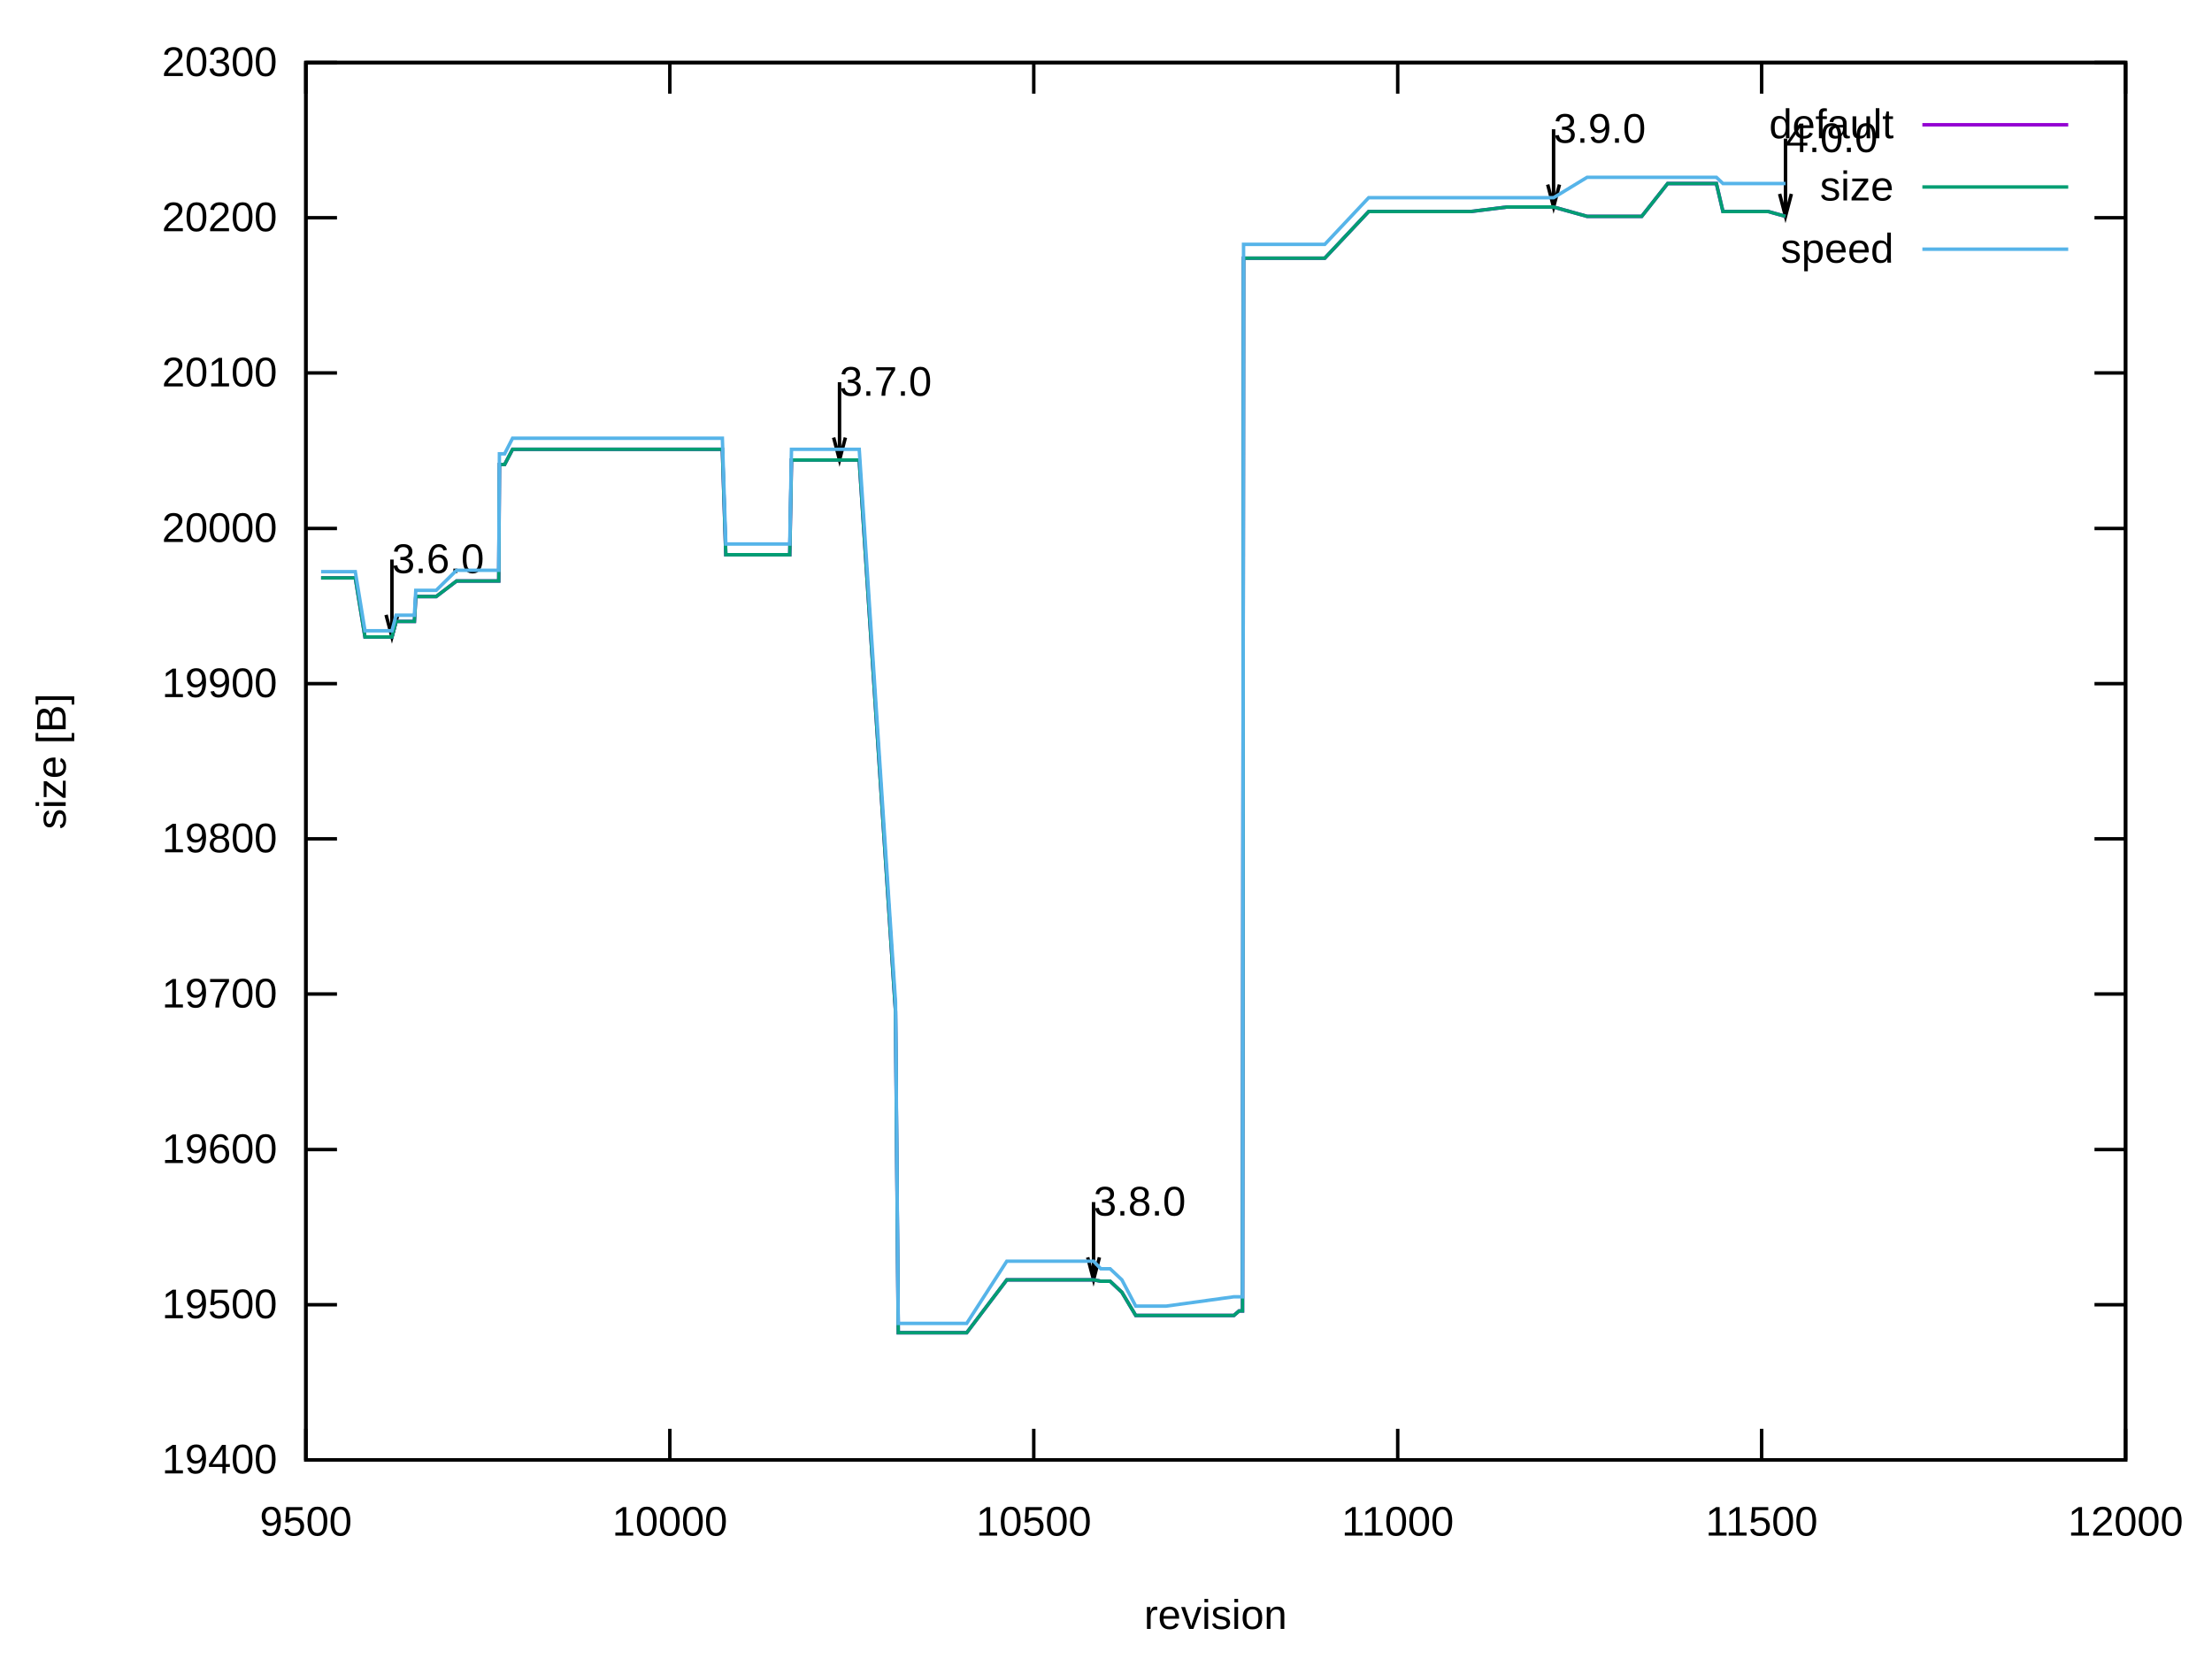
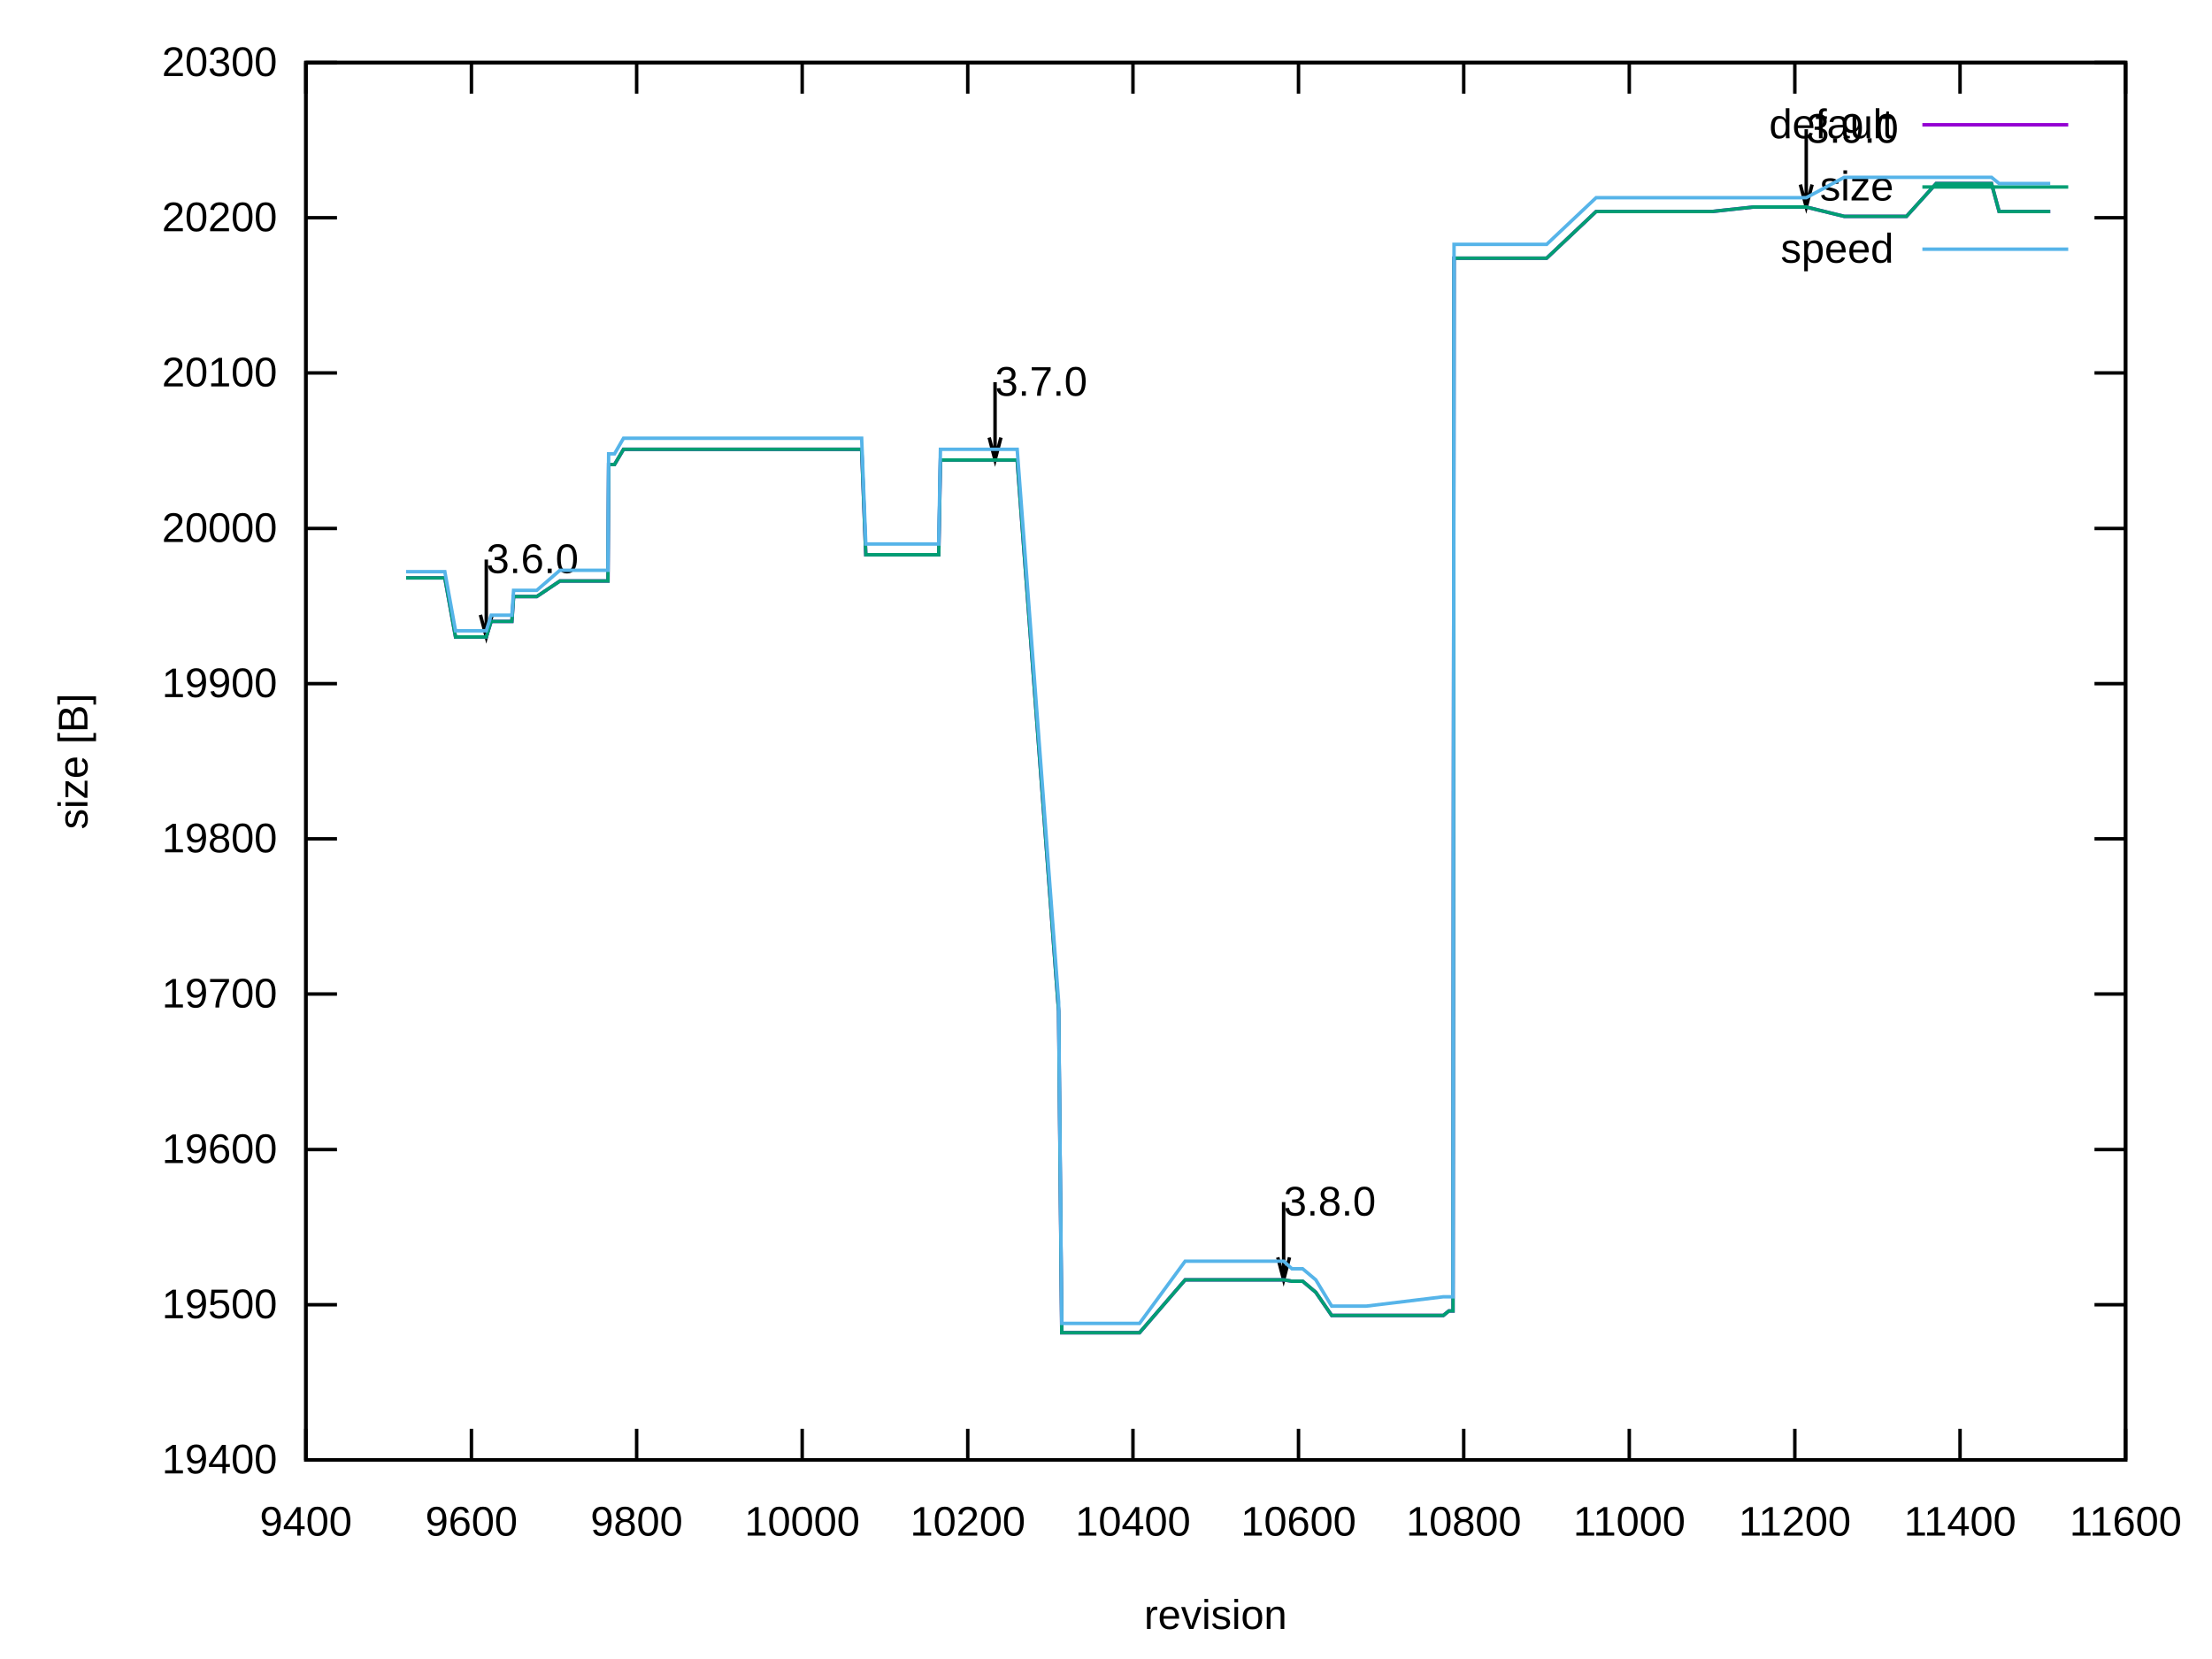
<svg xmlns="http://www.w3.org/2000/svg" xmlns:xlink="http://www.w3.org/1999/xlink" width="640" height="480" viewBox="0 0 640 480">
  <g id="gnuplot_canvas">
    <rect x="0" y="0" width="640" height="480" fill="none" />
    <defs>
      <circle id="gpDot" r="0.5" stroke-width="0.5" stroke="currentColor" />
      <path id="gpPt0" stroke-width="0.222" stroke="currentColor" d="M-1,0 h2 M0,-1 v2" />
      <path id="gpPt1" stroke-width="0.222" stroke="currentColor" d="M-1,-1 L1,1 M1,-1 L-1,1" />
      <path id="gpPt2" stroke-width="0.222" stroke="currentColor" d="M-1,0 L1,0 M0,-1 L0,1 M-1,-1 L1,1 M-1,1 L1,-1" />
      <rect id="gpPt3" stroke-width="0.222" stroke="currentColor" x="-1" y="-1" width="2" height="2" />
      <rect id="gpPt4" stroke-width="0.222" stroke="currentColor" fill="currentColor" x="-1" y="-1" width="2" height="2" />
      <circle id="gpPt5" stroke-width="0.222" stroke="currentColor" cx="0" cy="0" r="1" />
      <use xlink:href="#gpPt5" id="gpPt6" fill="currentColor" stroke="none" />
      <path id="gpPt7" stroke-width="0.222" stroke="currentColor" d="M0,-1.33 L-1.33,0.67 L1.33,0.67 z" />
      <use xlink:href="#gpPt7" id="gpPt8" fill="currentColor" stroke="none" />
      <use xlink:href="#gpPt7" id="gpPt9" stroke="currentColor" transform="rotate(180)" />
      <use xlink:href="#gpPt9" id="gpPt10" fill="currentColor" stroke="none" />
      <use xlink:href="#gpPt3" id="gpPt11" stroke="currentColor" transform="rotate(45)" />
      <use xlink:href="#gpPt11" id="gpPt12" fill="currentColor" stroke="none" />
      <path id="gpPt13" stroke-width="0.222" stroke="currentColor" d="M0,1.330 L1.265,0.411 L0.782,-1.067 L-0.782,-1.076 L-1.265,0.411 z" />
      <use xlink:href="#gpPt13" id="gpPt14" fill="currentColor" stroke="none" />
      <filter id="textbox" filterUnits="objectBoundingBox" x="0" y="0" height="1" width="1">
        <feFlood flood-color="white" flood-opacity="1" result="bgnd" />
        <feComposite in="SourceGraphic" in2="bgnd" operator="atop" />
      </filter>
      <filter id="greybox" filterUnits="objectBoundingBox" x="0" y="0" height="1" width="1">
        <feFlood flood-color="lightgrey" flood-opacity="1" result="grey" />
        <feComposite in="SourceGraphic" in2="grey" operator="atop" />
      </filter>
    </defs>
    <g fill="none" color="white" stroke="currentColor" stroke-width="1.00" stroke-linecap="butt" stroke-linejoin="miter">
</g>
    <g fill="none" color="black" stroke="currentColor" stroke-width="1.00" stroke-linecap="butt" stroke-linejoin="miter">
      <path stroke="black" d="M88.5,422.4 L97.5,422.4 M615.0,422.4 L606.0,422.4  " />
      <g transform="translate(80.2,426.3)" stroke="none" fill="black" font-family="Arial" font-size="12.00" text-anchor="end">
        <text>
          <tspan font-family="Arial"> 19400</tspan>
        </text>
      </g>
    </g>
    <g fill="none" color="black" stroke="currentColor" stroke-width="1.00" stroke-linecap="butt" stroke-linejoin="miter">
      <path stroke="black" d="M88.5,377.5 L97.5,377.5 M615.0,377.5 L606.0,377.5  " />
      <g transform="translate(80.2,381.4)" stroke="none" fill="black" font-family="Arial" font-size="12.00" text-anchor="end">
        <text>
          <tspan font-family="Arial"> 19500</tspan>
        </text>
      </g>
    </g>
    <g fill="none" color="black" stroke="currentColor" stroke-width="1.00" stroke-linecap="butt" stroke-linejoin="miter">
      <path stroke="black" d="M88.5,332.6 L97.5,332.6 M615.0,332.6 L606.0,332.6  " />
      <g transform="translate(80.2,336.5)" stroke="none" fill="black" font-family="Arial" font-size="12.00" text-anchor="end">
        <text>
          <tspan font-family="Arial"> 19600</tspan>
        </text>
      </g>
    </g>
    <g fill="none" color="black" stroke="currentColor" stroke-width="1.00" stroke-linecap="butt" stroke-linejoin="miter">
      <path stroke="black" d="M88.5,287.6 L97.5,287.6 M615.0,287.6 L606.0,287.6  " />
      <g transform="translate(80.2,291.5)" stroke="none" fill="black" font-family="Arial" font-size="12.00" text-anchor="end">
        <text>
          <tspan font-family="Arial"> 19700</tspan>
        </text>
      </g>
    </g>
    <g fill="none" color="black" stroke="currentColor" stroke-width="1.00" stroke-linecap="butt" stroke-linejoin="miter">
      <path stroke="black" d="M88.5,242.7 L97.5,242.7 M615.0,242.7 L606.0,242.7  " />
      <g transform="translate(80.2,246.6)" stroke="none" fill="black" font-family="Arial" font-size="12.00" text-anchor="end">
        <text>
          <tspan font-family="Arial"> 19800</tspan>
        </text>
      </g>
    </g>
    <g fill="none" color="black" stroke="currentColor" stroke-width="1.00" stroke-linecap="butt" stroke-linejoin="miter">
      <path stroke="black" d="M88.5,197.8 L97.5,197.8 M615.0,197.8 L606.0,197.8  " />
      <g transform="translate(80.2,201.7)" stroke="none" fill="black" font-family="Arial" font-size="12.00" text-anchor="end">
        <text>
          <tspan font-family="Arial"> 19900</tspan>
        </text>
      </g>
    </g>
    <g fill="none" color="black" stroke="currentColor" stroke-width="1.00" stroke-linecap="butt" stroke-linejoin="miter">
      <path stroke="black" d="M88.5,152.9 L97.5,152.9 M615.0,152.9 L606.0,152.9  " />
      <g transform="translate(80.2,156.8)" stroke="none" fill="black" font-family="Arial" font-size="12.00" text-anchor="end">
        <text>
          <tspan font-family="Arial"> 20000</tspan>
        </text>
      </g>
    </g>
    <g fill="none" color="black" stroke="currentColor" stroke-width="1.00" stroke-linecap="butt" stroke-linejoin="miter">
      <path stroke="black" d="M88.5,107.9 L97.5,107.9 M615.0,107.9 L606.0,107.9  " />
      <g transform="translate(80.2,111.8)" stroke="none" fill="black" font-family="Arial" font-size="12.00" text-anchor="end">
        <text>
          <tspan font-family="Arial"> 20100</tspan>
        </text>
      </g>
    </g>
    <g fill="none" color="black" stroke="currentColor" stroke-width="1.00" stroke-linecap="butt" stroke-linejoin="miter">
      <path stroke="black" d="M88.5,63.0 L97.5,63.0 M615.0,63.0 L606.0,63.0  " />
      <g transform="translate(80.2,66.9)" stroke="none" fill="black" font-family="Arial" font-size="12.00" text-anchor="end">
        <text>
          <tspan font-family="Arial"> 20200</tspan>
        </text>
      </g>
    </g>
    <g fill="none" color="black" stroke="currentColor" stroke-width="1.00" stroke-linecap="butt" stroke-linejoin="miter">
      <path stroke="black" d="M88.5,18.1 L97.5,18.1 M615.0,18.1 L606.0,18.1  " />
      <g transform="translate(80.2,22.0)" stroke="none" fill="black" font-family="Arial" font-size="12.00" text-anchor="end">
        <text>
          <tspan font-family="Arial"> 20300</tspan>
        </text>
      </g>
    </g>
    <g fill="none" color="black" stroke="currentColor" stroke-width="1.00" stroke-linecap="butt" stroke-linejoin="miter">
      <path stroke="black" d="M88.5,422.4 L88.5,413.4 M88.5,18.1 L88.5,27.1  " />
      <g transform="translate(88.5,444.3)" stroke="none" fill="black" font-family="Arial" font-size="12.00" text-anchor="middle">
        <text>
-           <tspan font-family="Arial"> 9500</tspan>
-         </text>
-       </g>
-     </g>
-     <g fill="none" color="black" stroke="currentColor" stroke-width="1.00" stroke-linecap="butt" stroke-linejoin="miter">
-       <path stroke="black" d="M193.8,422.4 L193.8,413.4 M193.8,18.1 L193.8,27.1  " />
-       <g transform="translate(193.8,444.3)" stroke="none" fill="black" font-family="Arial" font-size="12.00" text-anchor="middle">
+           <tspan font-family="Arial"> 9400</tspan>
+         </text>
+       </g>
+     </g>
+     <g fill="none" color="black" stroke="currentColor" stroke-width="1.00" stroke-linecap="butt" stroke-linejoin="miter">
+       <path stroke="black" d="M136.4,422.4 L136.4,413.4 M136.4,18.1 L136.4,27.1  " />
+       <g transform="translate(136.4,444.3)" stroke="none" fill="black" font-family="Arial" font-size="12.00" text-anchor="middle">
+         <text>
+           <tspan font-family="Arial"> 9600</tspan>
+         </text>
+       </g>
+     </g>
+     <g fill="none" color="black" stroke="currentColor" stroke-width="1.00" stroke-linecap="butt" stroke-linejoin="miter">
+       <path stroke="black" d="M184.2,422.4 L184.2,413.4 M184.2,18.1 L184.2,27.1  " />
+       <g transform="translate(184.2,444.3)" stroke="none" fill="black" font-family="Arial" font-size="12.00" text-anchor="middle">
+         <text>
+           <tspan font-family="Arial"> 9800</tspan>
+         </text>
+       </g>
+     </g>
+     <g fill="none" color="black" stroke="currentColor" stroke-width="1.00" stroke-linecap="butt" stroke-linejoin="miter">
+       <path stroke="black" d="M232.1,422.4 L232.1,413.4 M232.1,18.1 L232.1,27.1  " />
+       <g transform="translate(232.1,444.3)" stroke="none" fill="black" font-family="Arial" font-size="12.00" text-anchor="middle">
        <text>
          <tspan font-family="Arial"> 10000</tspan>
        </text>
      </g>
    </g>
    <g fill="none" color="black" stroke="currentColor" stroke-width="1.00" stroke-linecap="butt" stroke-linejoin="miter">
-       <path stroke="black" d="M299.1,422.4 L299.1,413.4 M299.1,18.1 L299.1,27.1  " />
-       <g transform="translate(299.1,444.3)" stroke="none" fill="black" font-family="Arial" font-size="12.00" text-anchor="middle">
-         <text>
-           <tspan font-family="Arial"> 10500</tspan>
-         </text>
-       </g>
-     </g>
-     <g fill="none" color="black" stroke="currentColor" stroke-width="1.00" stroke-linecap="butt" stroke-linejoin="miter">
-       <path stroke="black" d="M404.4,422.4 L404.4,413.4 M404.4,18.1 L404.4,27.1  " />
-       <g transform="translate(404.4,444.3)" stroke="none" fill="black" font-family="Arial" font-size="12.00" text-anchor="middle">
+       <path stroke="black" d="M280.0,422.4 L280.0,413.4 M280.0,18.1 L280.0,27.1  " />
+       <g transform="translate(280.0,444.3)" stroke="none" fill="black" font-family="Arial" font-size="12.00" text-anchor="middle">
+         <text>
+           <tspan font-family="Arial"> 10200</tspan>
+         </text>
+       </g>
+     </g>
+     <g fill="none" color="black" stroke="currentColor" stroke-width="1.00" stroke-linecap="butt" stroke-linejoin="miter">
+       <path stroke="black" d="M327.8,422.4 L327.8,413.4 M327.8,18.1 L327.8,27.1  " />
+       <g transform="translate(327.8,444.3)" stroke="none" fill="black" font-family="Arial" font-size="12.00" text-anchor="middle">
+         <text>
+           <tspan font-family="Arial"> 10400</tspan>
+         </text>
+       </g>
+     </g>
+     <g fill="none" color="black" stroke="currentColor" stroke-width="1.00" stroke-linecap="butt" stroke-linejoin="miter">
+       <path stroke="black" d="M375.7,422.4 L375.7,413.4 M375.7,18.1 L375.7,27.1  " />
+       <g transform="translate(375.7,444.3)" stroke="none" fill="black" font-family="Arial" font-size="12.00" text-anchor="middle">
+         <text>
+           <tspan font-family="Arial"> 10600</tspan>
+         </text>
+       </g>
+     </g>
+     <g fill="none" color="black" stroke="currentColor" stroke-width="1.00" stroke-linecap="butt" stroke-linejoin="miter">
+       <path stroke="black" d="M423.5,422.4 L423.5,413.4 M423.5,18.1 L423.5,27.1  " />
+       <g transform="translate(423.5,444.3)" stroke="none" fill="black" font-family="Arial" font-size="12.00" text-anchor="middle">
+         <text>
+           <tspan font-family="Arial"> 10800</tspan>
+         </text>
+       </g>
+     </g>
+     <g fill="none" color="black" stroke="currentColor" stroke-width="1.00" stroke-linecap="butt" stroke-linejoin="miter">
+       <path stroke="black" d="M471.4,422.4 L471.4,413.4 M471.4,18.1 L471.4,27.1  " />
+       <g transform="translate(471.4,444.3)" stroke="none" fill="black" font-family="Arial" font-size="12.00" text-anchor="middle">
        <text>
          <tspan font-family="Arial"> 11000</tspan>
        </text>
      </g>
    </g>
    <g fill="none" color="black" stroke="currentColor" stroke-width="1.00" stroke-linecap="butt" stroke-linejoin="miter">
-       <path stroke="black" d="M509.7,422.4 L509.7,413.4 M509.7,18.1 L509.7,27.1  " />
-       <g transform="translate(509.7,444.3)" stroke="none" fill="black" font-family="Arial" font-size="12.00" text-anchor="middle">
-         <text>
-           <tspan font-family="Arial"> 11500</tspan>
+       <path stroke="black" d="M519.3,422.4 L519.3,413.4 M519.3,18.1 L519.3,27.1  " />
+       <g transform="translate(519.3,444.3)" stroke="none" fill="black" font-family="Arial" font-size="12.00" text-anchor="middle">
+         <text>
+           <tspan font-family="Arial"> 11200</tspan>
+         </text>
+       </g>
+     </g>
+     <g fill="none" color="black" stroke="currentColor" stroke-width="1.00" stroke-linecap="butt" stroke-linejoin="miter">
+       <path stroke="black" d="M567.1,422.4 L567.1,413.4 M567.1,18.1 L567.1,27.1  " />
+       <g transform="translate(567.1,444.3)" stroke="none" fill="black" font-family="Arial" font-size="12.00" text-anchor="middle">
+         <text>
+           <tspan font-family="Arial"> 11400</tspan>
        </text>
      </g>
    </g>
    <g fill="none" color="black" stroke="currentColor" stroke-width="1.00" stroke-linecap="butt" stroke-linejoin="miter">
      <path stroke="black" d="M615.0,422.4 L615.0,413.4 M615.0,18.1 L615.0,27.1  " />
      <g transform="translate(615.0,444.3)" stroke="none" fill="black" font-family="Arial" font-size="12.00" text-anchor="middle">
        <text>
-           <tspan font-family="Arial"> 12000</tspan>
+           <tspan font-family="Arial"> 11600</tspan>
        </text>
      </g>
    </g>
    <g fill="none" color="black" stroke="currentColor" stroke-width="1.00" stroke-linecap="butt" stroke-linejoin="miter">
</g>
    <g fill="none" color="black" stroke="currentColor" stroke-width="1.00" stroke-linecap="butt" stroke-linejoin="miter">
      <path stroke="black" d="M88.5,18.1 L88.5,422.4 L615.0,422.4 L615.0,18.1 L88.5,18.1 Z  " />
-       <g transform="translate(113.4,165.8)" stroke="none" fill="black" font-family="Arial" font-size="12.00" text-anchor="start">
+       <g transform="translate(140.7,165.8)" stroke="none" fill="black" font-family="Arial" font-size="12.00" text-anchor="start">
        <text>
          <tspan font-family="Arial">3.6.0</tspan>
        </text>
      </g>
-       <g transform="translate(242.9,114.5)" stroke="none" fill="black" font-family="Arial" font-size="12.00" text-anchor="start">
+       <g transform="translate(287.9,114.5)" stroke="none" fill="black" font-family="Arial" font-size="12.00" text-anchor="start">
        <text>
          <tspan font-family="Arial">3.7.0</tspan>
        </text>
      </g>
-       <g transform="translate(316.4,351.7)" stroke="none" fill="black" font-family="Arial" font-size="12.00" text-anchor="start">
+       <g transform="translate(371.4,351.7)" stroke="none" fill="black" font-family="Arial" font-size="12.00" text-anchor="start">
        <text>
          <tspan font-family="Arial">3.8.0</tspan>
        </text>
      </g>
-       <g transform="translate(449.5,41.3)" stroke="none" fill="black" font-family="Arial" font-size="12.00" text-anchor="start">
+       <g transform="translate(522.6,41.3)" stroke="none" fill="black" font-family="Arial" font-size="12.00" text-anchor="start">
        <text>
          <tspan font-family="Arial">3.9.0</tspan>
        </text>
      </g>
-       <g transform="translate(516.6,44.0)" stroke="none" fill="black" font-family="Arial" font-size="12.00" text-anchor="start">
-         <text>
-           <tspan font-family="Arial">4.0.0</tspan>
-         </text>
-       </g>
-       <path stroke="black" d="M111.7,177.9 L113.4,184.3 L115.1,177.9 M113.4,161.9 L113.4,184.3 M241.2,126.6 L242.9,133.1 L244.6,126.6   M242.9,110.6 L242.9,133.1 M314.7,363.8 L316.4,370.3 L318.1,363.8 M316.4,347.8 L316.4,370.3 M447.8,53.4   L449.5,59.9 L451.2,53.4 M449.5,37.4 L449.5,59.9 M514.9,56.1 L516.6,62.6 L518.3,56.1 M516.6,40.1   L516.6,62.6  " />
-     </g>
-     <g fill="none" color="black" stroke="currentColor" stroke-width="1.00" stroke-linecap="butt" stroke-linejoin="miter">
-       <g transform="translate(19.0,220.3) rotate(270)" stroke="none" fill="black" font-family="Arial" font-size="12.00" text-anchor="middle">
+       <path stroke="black" d="M139.0,177.9 L140.7,184.3 L142.4,177.9 M140.7,161.9 L140.7,184.3 M286.2,126.6 L287.9,133.1 L289.6,126.6   M287.9,110.6 L287.9,133.1 M369.7,363.8 L371.4,370.3 L373.1,363.8 M371.4,347.8 L371.4,370.3 M520.9,53.4   L522.6,59.9 L524.3,53.4 M522.6,37.4 L522.6,59.9  " />
+     </g>
+     <g fill="none" color="black" stroke="currentColor" stroke-width="1.00" stroke-linecap="butt" stroke-linejoin="miter">
+       <g transform="translate(25.3,220.3) rotate(270)" stroke="none" fill="black" font-family="Arial" font-size="12.00" text-anchor="middle">
        <text>
          <tspan font-family="Arial">size [B]</tspan>
        </text>
      </g>
    </g>
    <g fill="none" color="black" stroke="currentColor" stroke-width="1.00" stroke-linecap="butt" stroke-linejoin="miter">
      <g transform="translate(351.7,471.3)" stroke="none" fill="black" font-family="Arial" font-size="12.00" text-anchor="middle">
        <text>
          <tspan font-family="Arial">revision</tspan>
        </text>
      </g>
    </g>
    <g fill="none" color="black" stroke="currentColor" stroke-width="1.00" stroke-linecap="butt" stroke-linejoin="miter">
</g>
    <g id="gnuplot_plot_1">
      <g fill="none" color="black" stroke="currentColor" stroke-width="1.00" stroke-linecap="butt" stroke-linejoin="miter">
        <g transform="translate(547.9,40.0)" stroke="none" fill="black" font-family="Arial" font-size="12.00" text-anchor="end">
          <text>
            <tspan font-family="Arial">default</tspan>
          </text>
        </g>
      </g>
      <g fill="none" color="black" stroke="currentColor" stroke-width="1.00" stroke-linecap="butt" stroke-linejoin="miter">
-         <path stroke="rgb(148,   0, 211)" d="M556.2,36.1 L598.4,36.1 M92.9,167.2 L96.9,167.2 L99.0,167.2 L102.8,167.2 L105.6,184.3 L107.2,184.3   L108.7,184.3 L109.8,184.3 L110.0,184.3 L110.2,184.3 L110.4,184.3 L113.4,184.3 L114.6,179.8 L116.3,179.8   L116.9,179.8 L117.1,179.8 L117.4,179.8 L117.6,179.8 L118.0,179.8 L119.0,179.8 L119.2,179.8 L119.9,179.8   L120.3,172.6 L120.7,172.6 L120.9,172.6 L122.0,172.6 L122.6,172.6 L123.0,172.6 L123.2,172.6 L123.5,172.6   L126.2,172.6 L132.1,168.1 L136.9,168.1 L139.0,168.1 L140.5,168.1 L141.4,168.1 L143.5,168.1 L144.1,168.1   L144.3,168.1 L144.5,134.4 L144.7,134.4 L146.0,134.4 L148.3,130.0 L149.6,130.0 L149.8,130.0 L150.2,130.0   L151.0,130.0 L152.3,130.0 L153.2,130.0 L153.4,130.0 L154.8,130.0 L155.5,130.0 L155.7,130.0 L155.9,130.0   L158.0,130.0 L158.4,130.0 L159.3,130.0 L168.3,130.0 L183.1,130.0 L183.9,130.0 L184.3,130.0 L184.5,130.0   L185.6,130.0 L185.8,130.0 L186.2,130.0 L186.4,130.0 L187.3,130.0 L188.7,130.0 L190.4,130.0 L192.5,130.0   L193.2,130.0 L193.8,130.0 L197.4,130.0 L203.9,130.0 L206.0,130.0 L208.3,130.0 L209.0,130.0 L210.0,160.5   L210.6,160.5 L216.5,160.5 L219.9,160.5 L224.8,160.5 L228.1,160.5 L228.5,160.5 L229.0,133.1 L230.4,133.1   L231.9,133.1 L232.1,133.1 L232.8,133.1 L234.2,133.1 L237.8,133.1 L238.2,133.1 L242.9,133.1 L243.7,133.1   L244.3,133.1 L248.6,133.1 L259.1,292.6 L259.9,385.6 L265.4,385.6 L266.5,385.6 L267.3,385.6 L267.5,385.6   L270.9,385.6 L271.1,385.6 L272.6,385.6 L279.7,385.6 L291.3,370.3 L298.0,370.3 L301.2,370.3 L307.5,370.3   L311.3,370.3 L316.4,370.3 L318.5,370.7 L320.4,370.7 L321.2,370.7 L324.6,373.9 L328.6,380.6 L329.6,380.6   L332.0,380.6 L332.8,380.6 L334.5,380.6 L337.4,380.6 L357.0,380.6 L358.5,379.3 L359.3,379.3 L359.5,379.3   L359.8,74.7 L360.2,74.7 L362.3,74.7 L383.3,74.7 L396.0,61.2 L398.9,61.2 L422.7,61.2 L425.5,61.2   L436.0,59.9 L449.5,59.9 L459.2,62.6 L473.9,62.6 L475.0,62.6 L482.5,53.1 L496.0,53.1 L496.6,53.1   L498.5,61.2 L511.2,61.2 L511.6,61.2 L516.6,62.6  " />
+         <path stroke="rgb(148,   0, 211)" d="M556.2,36.1 L598.4,36.1 M117.5,167.2 L122.0,167.2 L124.4,167.2 L128.7,167.2 L131.8,184.3 L133.7,184.3   L135.4,184.3 L136.6,184.3 L136.8,184.3 L137.1,184.3 L137.3,184.3 L140.7,184.3 L142.1,179.8 L144.0,179.8   L144.7,179.8 L145.0,179.8 L145.2,179.8 L145.5,179.8 L145.9,179.8 L147.1,179.8 L147.4,179.8 L148.1,179.8   L148.6,172.6 L149.0,172.6 L149.3,172.6 L150.5,172.6 L151.2,172.6 L151.7,172.6 L151.9,172.6 L152.2,172.6   L155.3,172.6 L162.0,168.1 L167.5,168.1 L169.9,168.1 L171.5,168.1 L172.5,168.1 L174.9,168.1 L175.6,168.1   L175.9,168.1 L176.1,134.4 L176.3,134.4 L177.8,134.4 L180.4,130.0 L181.8,130.0 L182.1,130.0 L182.6,130.0   L183.5,130.0 L184.9,130.0 L185.9,130.0 L186.1,130.0 L187.8,130.0 L188.5,130.0 L188.8,130.0 L189.0,130.0   L191.4,130.0 L191.9,130.0 L192.8,130.0 L203.1,130.0 L219.9,130.0 L220.8,130.0 L221.3,130.0 L221.6,130.0   L222.8,130.0 L223.0,130.0 L223.5,130.0 L223.7,130.0 L224.7,130.0 L226.3,130.0 L228.3,130.0 L230.7,130.0   L231.4,130.0 L232.1,130.0 L236.2,130.0 L243.6,130.0 L246.0,130.0 L248.6,130.0 L249.3,130.0 L250.5,160.5   L251.2,160.5 L257.9,160.5 L261.8,160.5 L267.3,160.5 L271.1,160.5 L271.6,160.5 L272.1,133.1 L273.7,133.1   L275.4,133.1 L275.6,133.1 L276.4,133.1 L278.0,133.1 L282.1,133.1 L282.6,133.1 L287.9,133.1 L288.8,133.1   L289.5,133.1 L294.3,133.1 L306.3,292.6 L307.2,385.6 L313.5,385.6 L314.7,385.6 L315.6,385.6 L315.9,385.6   L319.7,385.6 L319.9,385.6 L321.6,385.6 L329.7,385.6 L342.9,370.3 L350.6,370.3 L354.1,370.3 L361.3,370.3   L365.6,370.3 L371.4,370.3 L373.8,370.7 L375.9,370.7 L376.9,370.7 L380.7,373.9 L385.3,380.6 L386.5,380.6   L389.1,380.6 L390.0,380.6 L392.0,380.6 L395.3,380.6 L417.6,380.6 L419.2,379.3 L420.2,379.3 L420.4,379.3   L420.7,74.7 L421.2,74.7 L423.5,74.7 L447.5,74.7 L461.8,61.2 L465.2,61.2 L492.2,61.2 L495.3,61.2   L507.3,59.9 L522.6,59.9 L533.6,62.6 L550.4,62.6 L551.6,62.6 L560.2,53.1 L575.5,53.1 L576.2,53.1   L578.4,61.2 L592.7,61.2 L593.2,61.2  " />
      </g>
    </g>
    <g id="gnuplot_plot_2">
      <g fill="none" color="black" stroke="currentColor" stroke-width="1.00" stroke-linecap="butt" stroke-linejoin="miter">
        <g transform="translate(547.9,58.0)" stroke="none" fill="black" font-family="Arial" font-size="12.00" text-anchor="end">
          <text>
            <tspan font-family="Arial">size</tspan>
          </text>
        </g>
      </g>
      <g fill="none" color="black" stroke="currentColor" stroke-width="1.00" stroke-linecap="butt" stroke-linejoin="miter">
-         <path stroke="rgb(  0, 158, 115)" d="M556.2,54.1 L598.4,54.1 M92.9,167.2 L96.9,167.2 L99.0,167.2 L102.8,167.2 L105.6,184.3 L107.2,184.3   L108.7,184.3 L109.8,184.3 L110.0,184.3 L110.2,184.3 L110.4,184.3 L113.4,184.3 L114.6,179.8 L116.3,179.8   L116.9,179.8 L117.1,179.8 L117.4,179.8 L117.6,179.8 L118.0,179.8 L119.0,179.8 L119.2,179.8 L119.9,179.8   L120.3,172.6 L120.7,172.6 L120.9,172.6 L122.0,172.6 L122.6,172.6 L123.0,172.6 L123.2,172.6 L123.5,172.6   L126.2,172.6 L132.1,168.1 L136.9,168.1 L139.0,168.1 L140.5,168.1 L141.4,168.1 L143.5,168.1 L144.1,168.1   L144.3,168.1 L144.5,134.4 L144.7,134.4 L146.0,134.4 L148.3,130.0 L149.6,130.0 L149.8,130.0 L150.2,130.0   L151.0,130.0 L152.3,130.0 L153.2,130.0 L153.4,130.0 L154.8,130.0 L155.5,130.0 L155.7,130.0 L155.9,130.0   L158.0,130.0 L158.4,130.0 L159.3,130.0 L168.3,130.0 L183.1,130.0 L183.9,130.0 L184.3,130.0 L184.5,130.0   L185.6,130.0 L185.8,130.0 L186.2,130.0 L186.4,130.0 L187.3,130.0 L188.7,130.0 L190.4,130.0 L192.5,130.0   L193.2,130.0 L193.8,130.0 L197.4,130.0 L203.9,130.0 L206.0,130.0 L208.3,130.0 L209.0,130.0 L210.0,160.5   L210.6,160.5 L216.5,160.5 L219.9,160.5 L224.8,160.5 L228.1,160.5 L228.5,160.5 L229.0,133.1 L230.4,133.1   L231.9,133.1 L232.1,133.1 L232.8,133.1 L234.2,133.1 L237.8,133.1 L238.2,133.1 L242.9,133.1 L243.7,133.1   L244.3,133.1 L248.6,133.1 L259.1,292.6 L259.9,385.6 L265.4,385.6 L266.5,385.6 L267.3,385.6 L267.5,385.6   L270.9,385.6 L271.1,385.6 L272.6,385.6 L279.7,385.6 L291.3,370.3 L298.0,370.3 L301.2,370.3 L307.5,370.3   L311.3,370.3 L316.4,370.3 L318.5,370.7 L320.4,370.7 L321.2,370.7 L324.6,373.9 L328.6,380.6 L329.6,380.6   L332.0,380.6 L332.8,380.6 L334.5,380.6 L337.4,380.6 L357.0,380.6 L358.5,379.3 L359.3,379.3 L359.5,379.3   L359.8,74.7 L360.2,74.7 L362.3,74.7 L383.3,74.7 L396.0,61.2 L398.9,61.2 L422.7,61.2 L425.5,61.2   L436.0,59.9 L449.5,59.9 L459.2,62.6 L473.9,62.6 L475.0,62.6 L482.5,53.1 L496.0,53.1 L496.6,53.1   L498.5,61.2 L511.2,61.2 L511.6,61.2 L516.6,62.6  " />
+         <path stroke="rgb(  0, 158, 115)" d="M556.2,54.1 L598.4,54.1 M117.5,167.2 L122.0,167.2 L124.4,167.2 L128.7,167.2 L131.8,184.3 L133.7,184.3   L135.4,184.3 L136.6,184.3 L136.8,184.3 L137.1,184.3 L137.3,184.3 L140.7,184.3 L142.1,179.8 L144.0,179.8   L144.7,179.8 L145.0,179.8 L145.2,179.8 L145.5,179.8 L145.9,179.8 L147.1,179.8 L147.4,179.8 L148.1,179.8   L148.6,172.6 L149.0,172.6 L149.3,172.6 L150.5,172.6 L151.2,172.6 L151.7,172.6 L151.9,172.6 L152.2,172.6   L155.3,172.6 L162.0,168.1 L167.5,168.1 L169.9,168.1 L171.5,168.1 L172.5,168.1 L174.9,168.1 L175.6,168.1   L175.9,168.1 L176.1,134.4 L176.3,134.4 L177.8,134.4 L180.4,130.0 L181.8,130.0 L182.1,130.0 L182.6,130.0   L183.5,130.0 L184.9,130.0 L185.9,130.0 L186.1,130.0 L187.8,130.0 L188.5,130.0 L188.8,130.0 L189.0,130.0   L191.4,130.0 L191.9,130.0 L192.8,130.0 L203.1,130.0 L219.9,130.0 L220.8,130.0 L221.3,130.0 L221.6,130.0   L222.8,130.0 L223.0,130.0 L223.5,130.0 L223.7,130.0 L224.7,130.0 L226.3,130.0 L228.3,130.0 L230.7,130.0   L231.4,130.0 L232.1,130.0 L236.2,130.0 L243.6,130.0 L246.0,130.0 L248.6,130.0 L249.3,130.0 L250.5,160.5   L251.2,160.5 L257.9,160.5 L261.8,160.5 L267.3,160.5 L271.1,160.5 L271.6,160.5 L272.1,133.1 L273.7,133.1   L275.4,133.1 L275.6,133.1 L276.4,133.1 L278.0,133.1 L282.1,133.1 L282.6,133.1 L287.9,133.1 L288.8,133.1   L289.5,133.1 L294.3,133.1 L306.3,292.6 L307.2,385.6 L313.5,385.6 L314.7,385.6 L315.6,385.6 L315.9,385.6   L319.7,385.6 L319.9,385.6 L321.6,385.6 L329.7,385.6 L342.9,370.3 L350.6,370.3 L354.1,370.3 L361.3,370.3   L365.6,370.3 L371.4,370.3 L373.8,370.7 L375.9,370.7 L376.9,370.7 L380.7,373.9 L385.3,380.6 L386.5,380.6   L389.1,380.6 L390.0,380.6 L392.0,380.6 L395.3,380.6 L417.6,380.6 L419.2,379.3 L420.2,379.3 L420.4,379.3   L420.7,74.7 L421.2,74.7 L423.5,74.7 L447.5,74.7 L461.8,61.2 L465.2,61.2 L492.2,61.2 L495.3,61.2   L507.3,59.9 L522.6,59.9 L533.6,62.6 L550.4,62.6 L551.6,62.6 L560.2,53.1 L575.5,53.1 L576.2,53.1   L578.4,61.2 L592.7,61.2 L593.2,61.2  " />
      </g>
    </g>
    <g id="gnuplot_plot_3">
      <g fill="none" color="black" stroke="currentColor" stroke-width="1.00" stroke-linecap="butt" stroke-linejoin="miter">
        <g transform="translate(547.9,76.0)" stroke="none" fill="black" font-family="Arial" font-size="12.00" text-anchor="end">
          <text>
            <tspan font-family="Arial">speed</tspan>
          </text>
        </g>
      </g>
      <g fill="none" color="black" stroke="currentColor" stroke-width="1.00" stroke-linecap="butt" stroke-linejoin="miter">
-         <path stroke="rgb( 86, 180, 233)" d="M556.2,72.1 L598.4,72.1 M92.9,165.4 L96.9,165.4 L99.0,165.4 L102.8,165.4 L105.6,182.5 L107.2,182.5   L108.7,182.5 L109.8,182.5 L110.0,182.5 L110.2,182.5 L110.4,182.5 L113.4,182.5 L114.6,178.0 L116.3,178.0   L116.9,178.0 L117.1,178.0 L117.4,178.0 L117.6,178.0 L118.0,178.0 L119.0,178.0 L119.2,178.0 L119.9,178.0   L120.3,170.8 L120.7,170.8 L120.9,170.8 L122.0,170.8 L122.6,170.8 L123.0,170.8 L123.2,170.8 L123.5,170.8   L126.2,170.8 L132.1,165.0 L136.9,165.0 L139.0,165.0 L140.5,165.0 L141.4,165.0 L143.5,165.0 L144.1,165.0   L144.3,165.0 L144.5,131.3 L144.7,131.3 L146.0,131.3 L148.3,126.8 L149.6,126.8 L149.8,126.8 L150.2,126.8   L151.0,126.8 L152.3,126.8 L153.2,126.8 L153.4,126.8 L154.8,126.8 L155.5,126.8 L155.7,126.8 L155.9,126.8   L158.0,126.8 L158.4,126.8 L159.3,126.8 L168.3,126.8 L183.1,126.8 L183.9,126.8 L184.3,126.8 L184.5,126.8   L185.6,126.8 L185.8,126.8 L186.2,126.8 L186.4,126.8 L187.3,126.8 L188.7,126.8 L190.4,126.8 L192.5,126.8   L193.2,126.8 L193.8,126.8 L197.4,126.8 L203.9,126.8 L206.0,126.8 L208.3,126.8 L209.0,126.8 L210.0,157.4   L210.6,157.4 L216.5,157.4 L219.9,157.4 L224.8,157.4 L228.1,157.4 L228.5,157.4 L229.0,130.0 L230.4,130.0   L231.9,130.0 L232.1,130.0 L232.8,130.0 L234.2,130.0 L237.8,130.0 L238.2,130.0 L242.9,130.0 L243.7,130.0   L244.3,130.0 L248.6,130.0 L259.1,289.9 L259.9,382.9 L265.4,382.9 L266.5,382.9 L267.3,382.9 L267.5,382.9   L270.9,382.9 L271.1,382.9 L272.6,382.9 L279.7,382.9 L291.3,364.9 L298.0,364.9 L301.2,364.9 L307.5,364.9   L311.3,364.9 L316.4,364.9 L318.5,367.1 L320.4,367.1 L321.2,367.1 L324.6,370.3 L328.6,377.9 L329.6,377.9   L332.0,377.9 L332.8,377.9 L334.5,377.9 L337.4,377.9 L357.0,375.2 L358.5,375.2 L359.3,375.2 L359.5,375.2   L359.8,70.7 L360.2,70.7 L362.3,70.7 L383.3,70.7 L396.0,57.2 L398.9,57.2 L422.7,57.2 L425.5,57.2   L436.0,57.2 L449.5,57.2 L459.2,51.3 L473.9,51.3 L475.0,51.3 L482.5,51.3 L496.0,51.3 L496.6,51.3   L498.5,53.1 L511.2,53.1 L511.6,53.1 L516.6,53.1  " />
+         <path stroke="rgb( 86, 180, 233)" d="M556.2,72.1 L598.4,72.1 M117.5,165.4 L122.0,165.4 L124.4,165.4 L128.7,165.4 L131.8,182.5 L133.7,182.5   L135.4,182.5 L136.6,182.5 L136.8,182.5 L137.1,182.5 L137.3,182.5 L140.7,182.5 L142.1,178.0 L144.0,178.0   L144.7,178.0 L145.0,178.0 L145.2,178.0 L145.5,178.0 L145.9,178.0 L147.1,178.0 L147.4,178.0 L148.1,178.0   L148.6,170.8 L149.0,170.8 L149.3,170.8 L150.5,170.8 L151.2,170.8 L151.7,170.8 L151.9,170.8 L152.2,170.8   L155.3,170.8 L162.0,165.0 L167.5,165.0 L169.9,165.0 L171.5,165.0 L172.5,165.0 L174.9,165.0 L175.6,165.0   L175.9,165.0 L176.1,131.3 L176.3,131.3 L177.8,131.3 L180.4,126.8 L181.8,126.8 L182.1,126.8 L182.6,126.8   L183.5,126.8 L184.9,126.8 L185.9,126.8 L186.1,126.8 L187.8,126.8 L188.5,126.8 L188.8,126.8 L189.0,126.8   L191.4,126.8 L191.9,126.8 L192.8,126.8 L203.1,126.8 L219.9,126.8 L220.8,126.8 L221.3,126.8 L221.6,126.8   L222.8,126.8 L223.0,126.8 L223.5,126.8 L223.7,126.8 L224.7,126.8 L226.3,126.8 L228.3,126.8 L230.7,126.8   L231.4,126.8 L232.1,126.8 L236.2,126.8 L243.6,126.8 L246.0,126.8 L248.6,126.8 L249.3,126.8 L250.5,157.4   L251.2,157.4 L257.9,157.4 L261.8,157.4 L267.3,157.4 L271.1,157.4 L271.6,157.4 L272.1,130.0 L273.7,130.0   L275.4,130.0 L275.6,130.0 L276.4,130.0 L278.0,130.0 L282.1,130.0 L282.6,130.0 L287.9,130.0 L288.8,130.0   L289.5,130.0 L294.3,130.0 L306.3,289.9 L307.2,382.9 L313.5,382.9 L314.7,382.9 L315.6,382.9 L315.9,382.9   L319.7,382.9 L319.9,382.9 L321.6,382.9 L329.7,382.9 L342.9,364.9 L350.6,364.9 L354.1,364.9 L361.3,364.9   L365.6,364.9 L371.4,364.9 L373.8,367.1 L375.9,367.1 L376.9,367.1 L380.7,370.3 L385.3,377.9 L386.5,377.9   L389.1,377.9 L390.0,377.9 L392.0,377.9 L395.3,377.9 L417.6,375.2 L419.2,375.2 L420.2,375.2 L420.4,375.2   L420.7,70.7 L421.2,70.7 L423.5,70.7 L447.5,70.7 L461.8,57.2 L465.2,57.2 L492.2,57.2 L495.3,57.2   L507.3,57.2 L522.6,57.2 L533.6,51.3 L550.4,51.3 L551.6,51.3 L560.2,51.3 L575.5,51.3 L576.2,51.3   L578.4,53.1 L592.7,53.1 L593.2,53.1  " />
      </g>
    </g>
    <g fill="none" color="white" stroke="rgb( 86, 180, 233)" stroke-width="2.00" stroke-linecap="butt" stroke-linejoin="miter">
</g>
    <g fill="none" color="black" stroke="currentColor" stroke-width="2.00" stroke-linecap="butt" stroke-linejoin="miter">
</g>
    <g fill="none" color="black" stroke="black" stroke-width="1.00" stroke-linecap="butt" stroke-linejoin="miter">
</g>
    <g fill="none" color="black" stroke="currentColor" stroke-width="1.00" stroke-linecap="butt" stroke-linejoin="miter">
      <path stroke="black" d="M88.5,18.1 L88.5,422.4 L615.0,422.4 L615.0,18.1 L88.5,18.1 Z  " />
    </g>
    <g fill="none" color="black" stroke="currentColor" stroke-width="1.00" stroke-linecap="butt" stroke-linejoin="miter">
</g>
  </g>
</svg>
